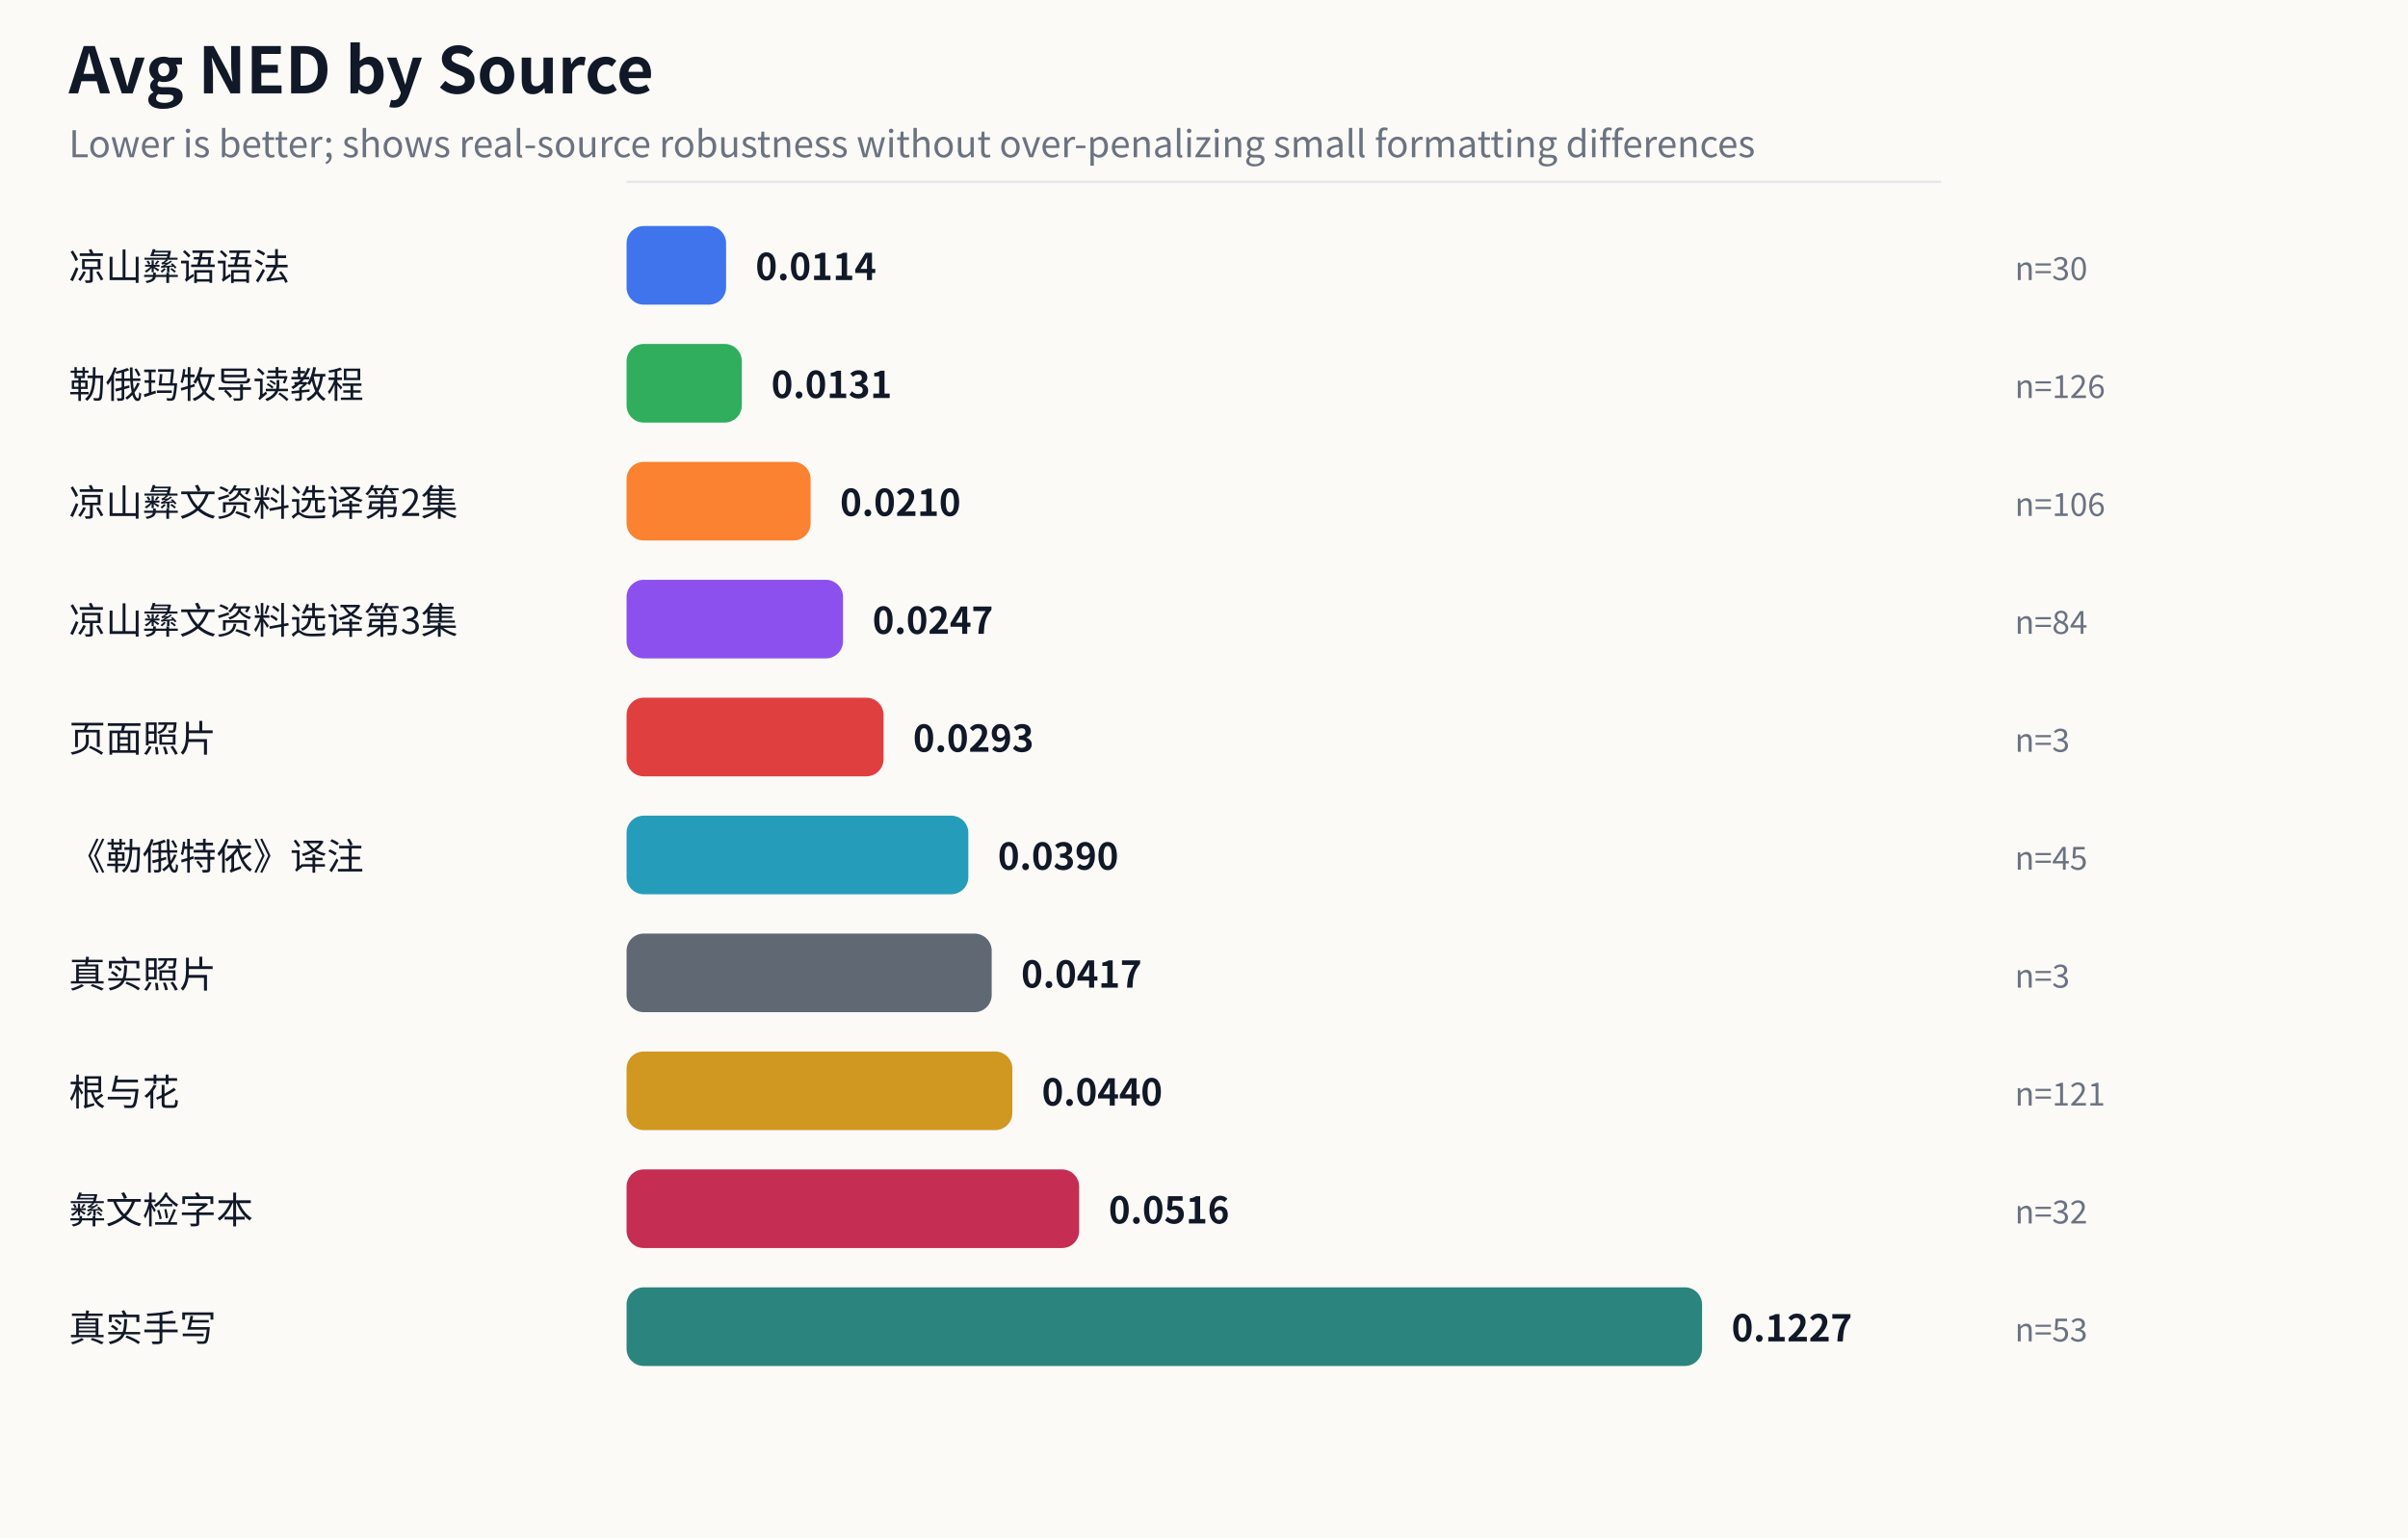
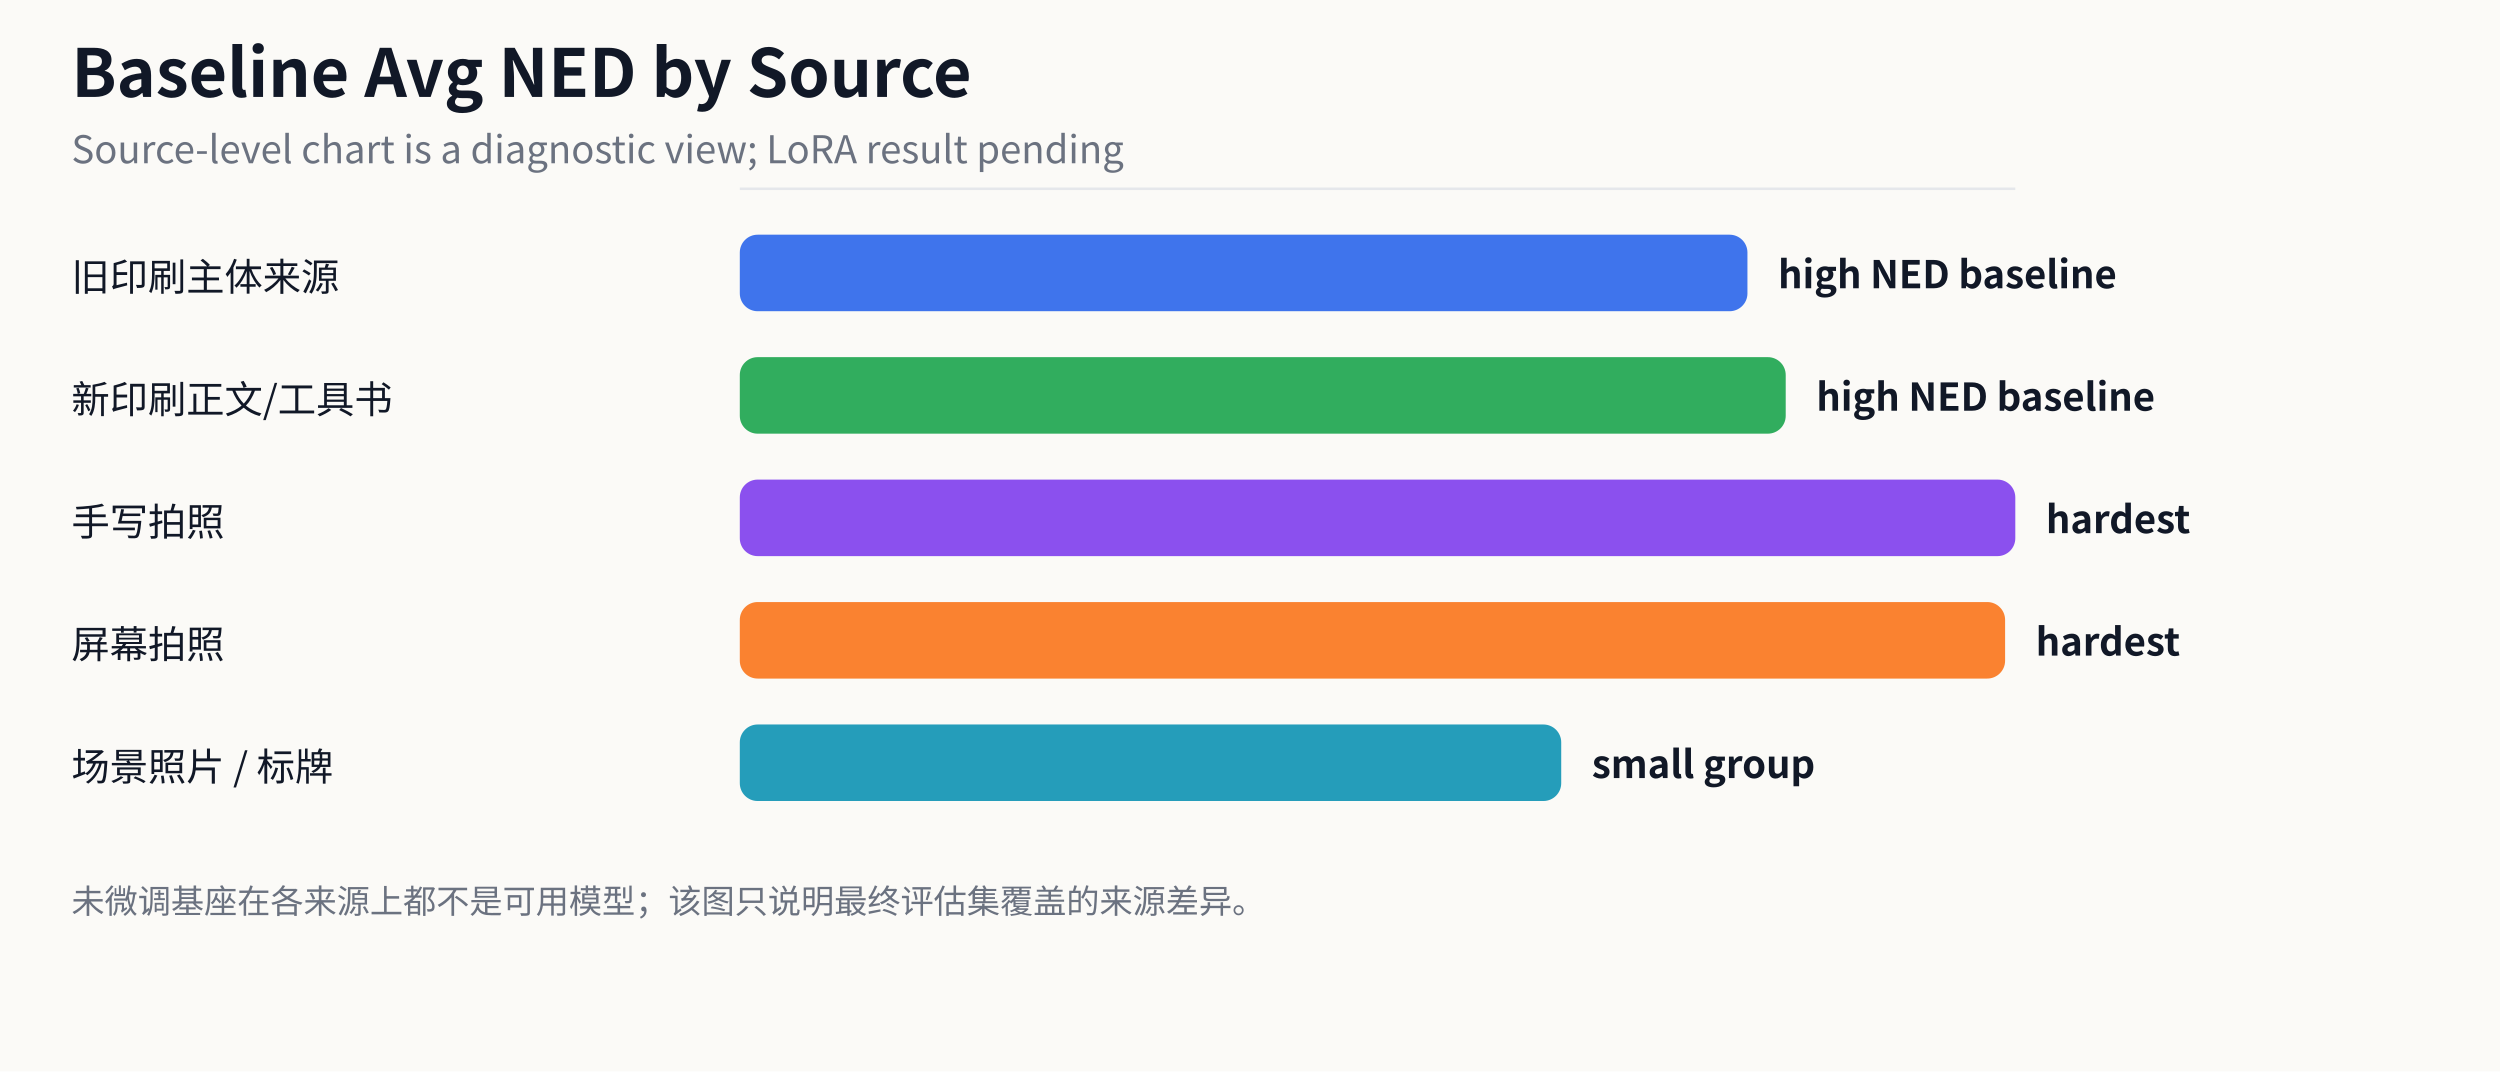
- <svg xmlns="http://www.w3.org/2000/svg" width="980" height="626" viewBox="0 0 980 626">
+ <svg xmlns="http://www.w3.org/2000/svg" width="980" height="420" viewBox="0 0 980 420" role="img" aria-labelledby="title desc">
  <rect width="100%" height="100%" fill="#fbfaf7" />
  <style>text{font-family:-apple-system,BlinkMacSystemFont,"Segoe UI","Noto Sans CJK SC","PingFang SC",Arial,sans-serif}.title{font-size:26px;font-weight:700;fill:#111827}.sub{font-size:15px;fill:#6b7280}.label{font-size:15px;fill:#111827}.value{font-size:15px;font-weight:650;fill:#111827}.axis{stroke:#e5e7eb;stroke-width:1}.note{font-size:13px;fill:#6b7280}</style>
-   <text class="title" x="28" y="38">Avg NED by Source</text>
-   <text class="sub" x="28" y="64">Lower is better; shows real-source robustness without over-penalizing small formatting differences</text>
-   <line class="axis" x1="255" y1="74" x2="790" y2="74" />
-   <text class="label" x="28" y="114">凉山彝语语法</text>
-   <rect x="255" y="92" width="40.5" height="32" rx="7" fill="#2563eb" opacity="0.88" />
-   <text class="value" x="307.5" y="114">0.0114</text>
-   <text class="note" x="820" y="114">n=30</text>
-   <text class="label" x="28" y="162">勒俄玛牧导读教程</text>
-   <rect x="255" y="140" width="46.9" height="32" rx="7" fill="#16a34a" opacity="0.88" />
-   <text class="value" x="313.9" y="162">0.0131</text>
-   <text class="note" x="820" y="162">n=126</text>
-   <text class="label" x="28" y="210">凉山彝文资料选译第2集</text>
-   <rect x="255" y="188" width="74.9" height="32" rx="7" fill="#f97316" opacity="0.88" />
-   <text class="value" x="341.9" y="210">0.0210</text>
-   <text class="note" x="820" y="210">n=106</text>
-   <text class="label" x="28" y="258">凉山彝文资料选译第3集</text>
-   <rect x="255" y="236" width="88.1" height="32" rx="7" fill="#7c3aed" opacity="0.88" />
-   <text class="value" x="355.1" y="258">0.0247</text>
-   <text class="note" x="820" y="258">n=84</text>
-   <text class="label" x="28" y="306">页面照片</text>
-   <rect x="255" y="284" width="104.6" height="32" rx="7" fill="#dc2626" opacity="0.88" />
-   <text class="value" x="371.6" y="306">0.0293</text>
-   <text class="note" x="820" y="306">n=3</text>
-   <text class="label" x="28" y="354">《勒俄特依》译注</text>
-   <rect x="255" y="332" width="139.1" height="32" rx="7" fill="#0891b2" opacity="0.88" />
-   <text class="value" x="406.1" y="354">0.0390</text>
-   <text class="note" x="820" y="354">n=45</text>
-   <text class="label" x="28" y="402">真实照片</text>
-   <rect x="255" y="380" width="148.6" height="32" rx="7" fill="#4b5563" opacity="0.88" />
-   <text class="value" x="415.6" y="402">0.0417</text>
-   <text class="note" x="820" y="402">n=3</text>
-   <text class="label" x="28" y="450">根与花</text>
-   <rect x="255" y="428" width="157.0" height="32" rx="7" fill="#ca8a04" opacity="0.88" />
-   <text class="value" x="424.0" y="450">0.0440</text>
-   <text class="note" x="820" y="450">n=121</text>
-   <text class="label" x="28" y="498">彝文检字本</text>
-   <rect x="255" y="476" width="184.2" height="32" rx="7" fill="#be123c" opacity="0.88" />
-   <text class="value" x="451.2" y="498">0.0516</text>
-   <text class="note" x="820" y="498">n=32</text>
-   <text class="label" x="28" y="546">真实手写</text>
-   <rect x="255" y="524" width="437.7" height="32" rx="7" fill="#0f766e" opacity="0.88" />
-   <text class="value" x="704.7" y="546">0.1227</text>
-   <text class="note" x="820" y="546">n=53</text>
+   <text class="title" x="28" y="38">Baseline Avg NED by Source</text>
+   <text class="sub" x="28" y="64">Source-level chart is a diagnostic view; LoRA result pending</text>
+   <line class="axis" x1="290" y1="74" x2="790" y2="74" />
+   <text class="label" x="28" y="114">旧印刷主体来源</text>
+   <rect x="290" y="92" width="395" height="30" rx="7" fill="#2563eb" opacity="0.88" />
+   <text class="value" x="697" y="113">high NED baseline</text>
+   <text class="label" x="28" y="162">新印刷正文/工具书</text>
+   <rect x="290" y="140" width="410" height="30" rx="7" fill="#16a34a" opacity="0.88" />
+   <text class="value" x="712" y="161">high NED baseline</text>
+   <text class="label" x="28" y="210">手写拍照</text>
+   <rect x="290" y="188" width="500" height="30" rx="7" fill="#7c3aed" opacity="0.88" />
+   <text class="value" x="802" y="209">hardest</text>
+   <text class="label" x="28" y="258">屏幕拍照</text>
+   <rect x="290" y="236" width="496" height="30" rx="7" fill="#f97316" opacity="0.88" />
+   <text class="value" x="798" y="257">hardest</text>
+   <text class="label" x="28" y="306">场景照片 / 标牌</text>
+   <rect x="290" y="284" width="322" height="30" rx="7" fill="#0891b2" opacity="0.88" />
+   <text class="value" x="624" y="305">small group</text>
+   <text class="note" x="28" y="358">未微调基座在各来源上都不是可用模型；该图只说明最终评估集覆盖的来源差异。</text>
</svg>
